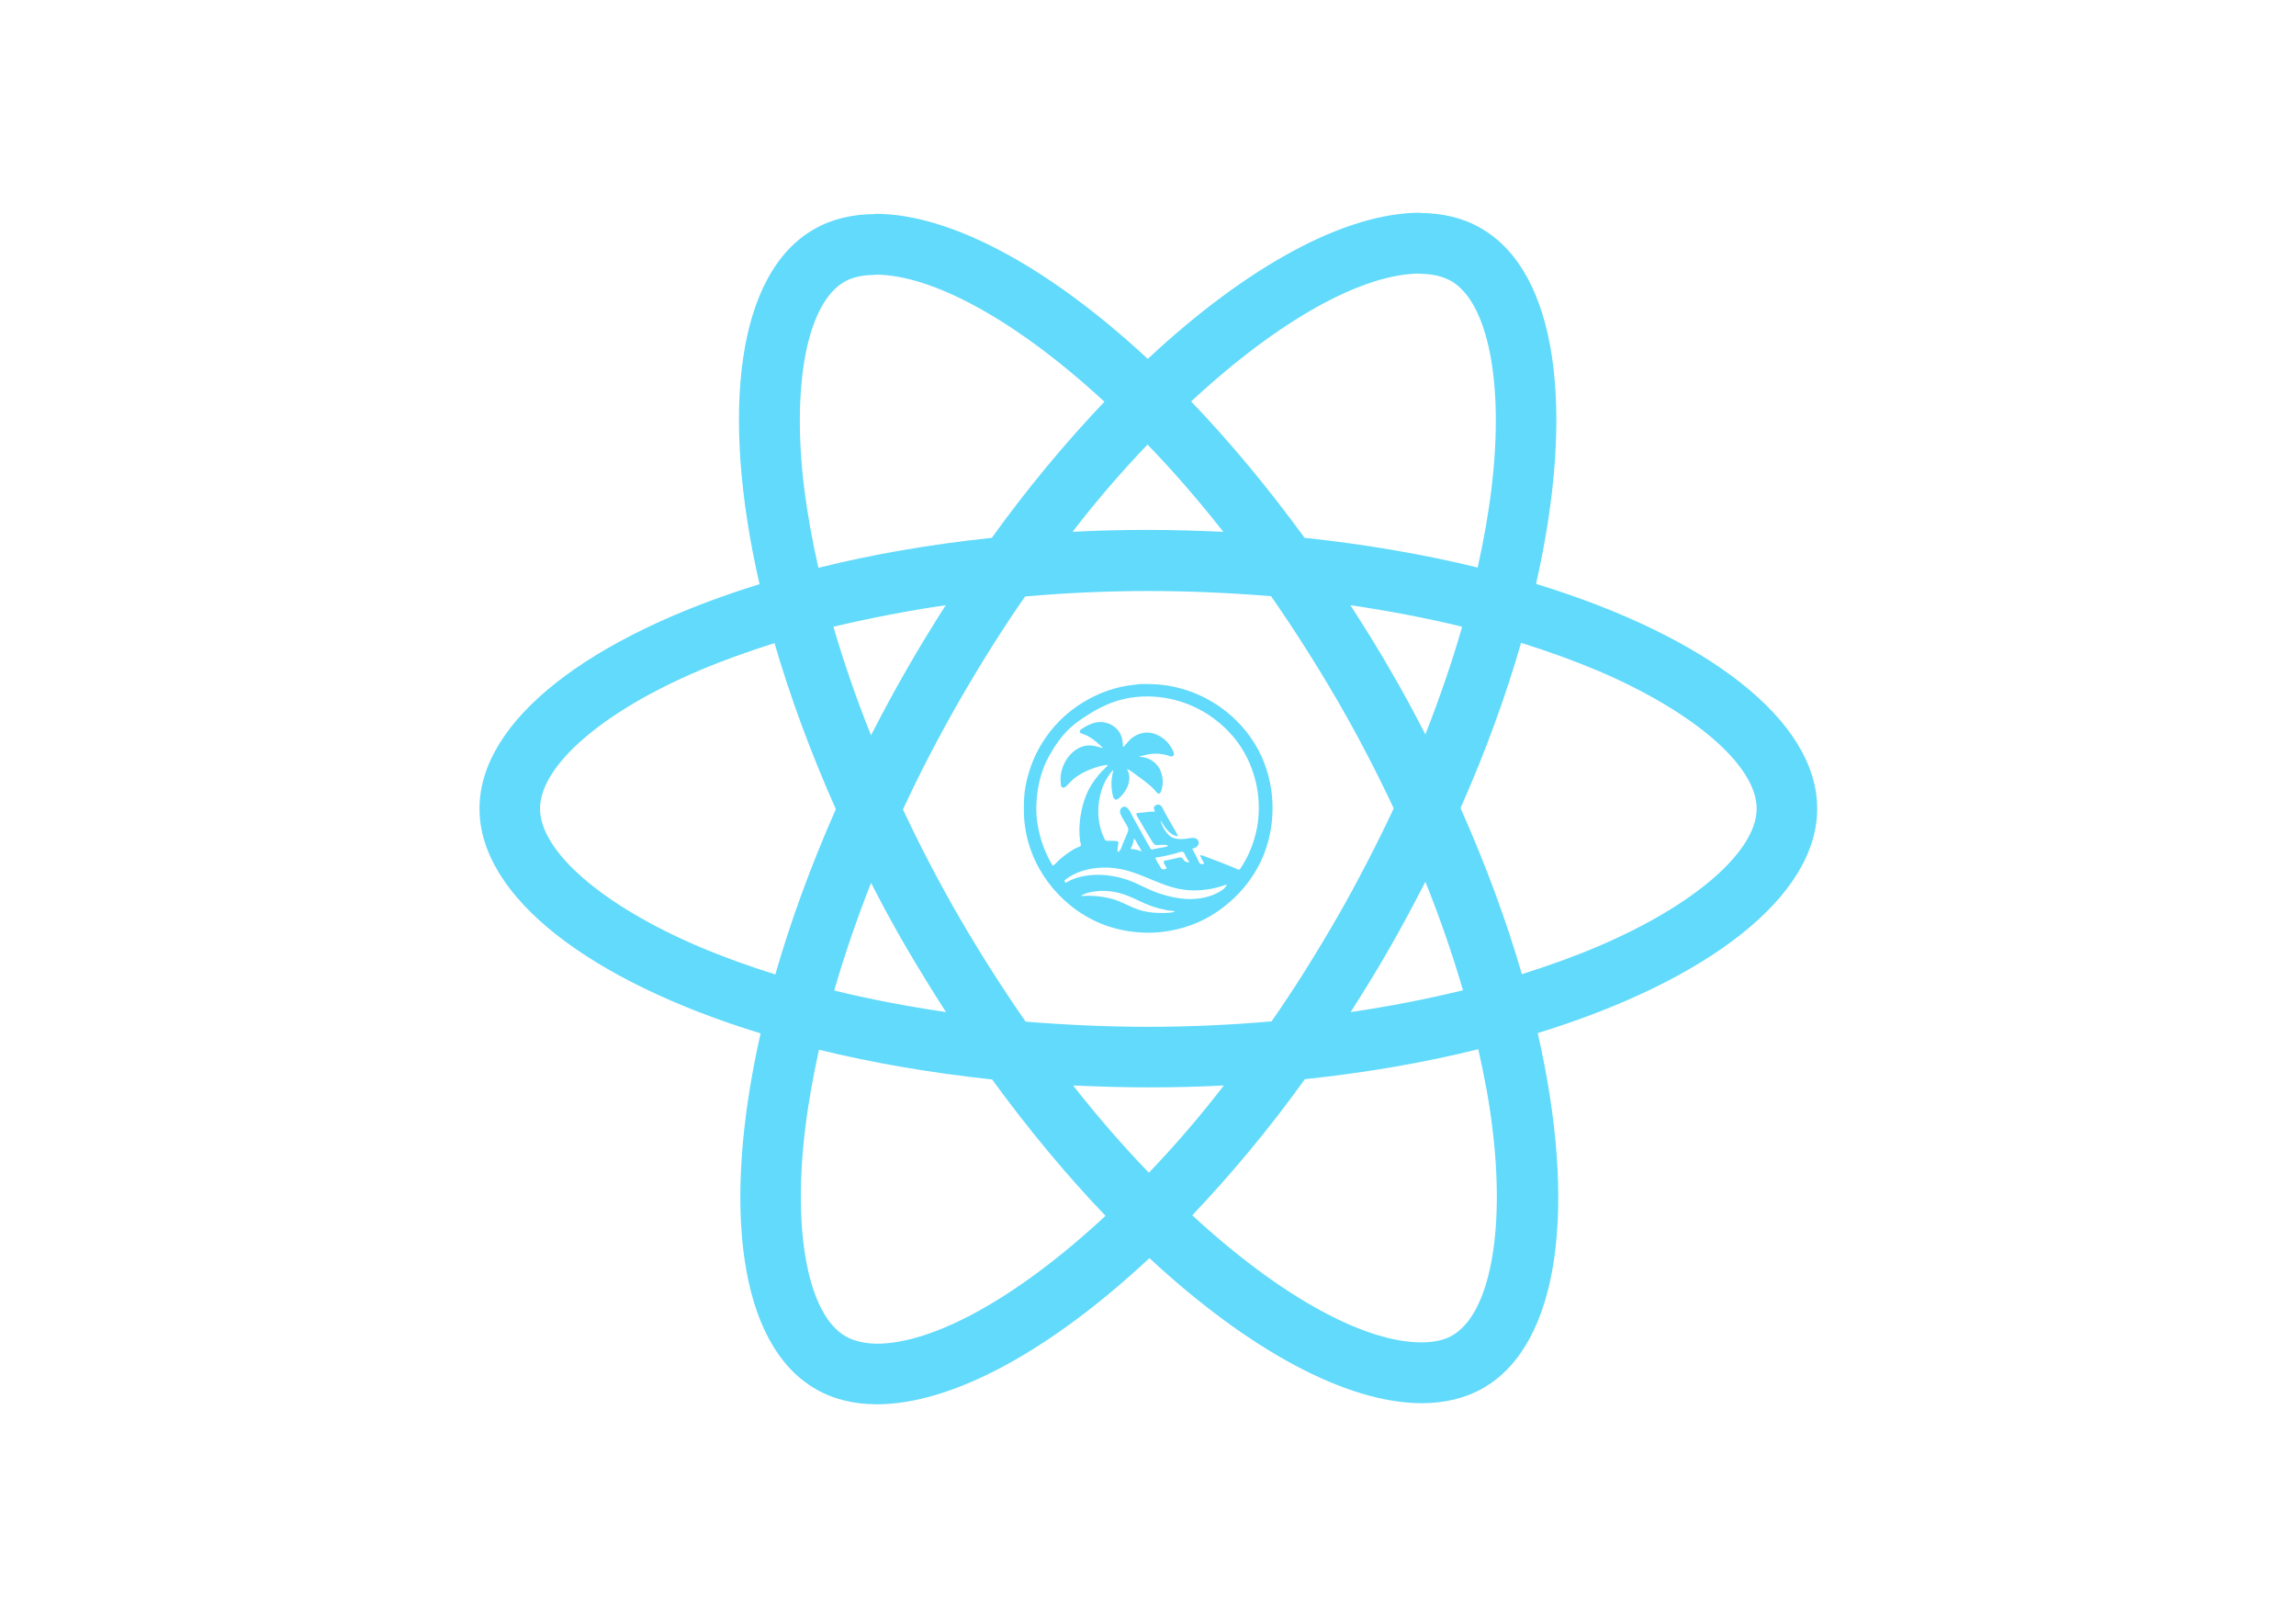
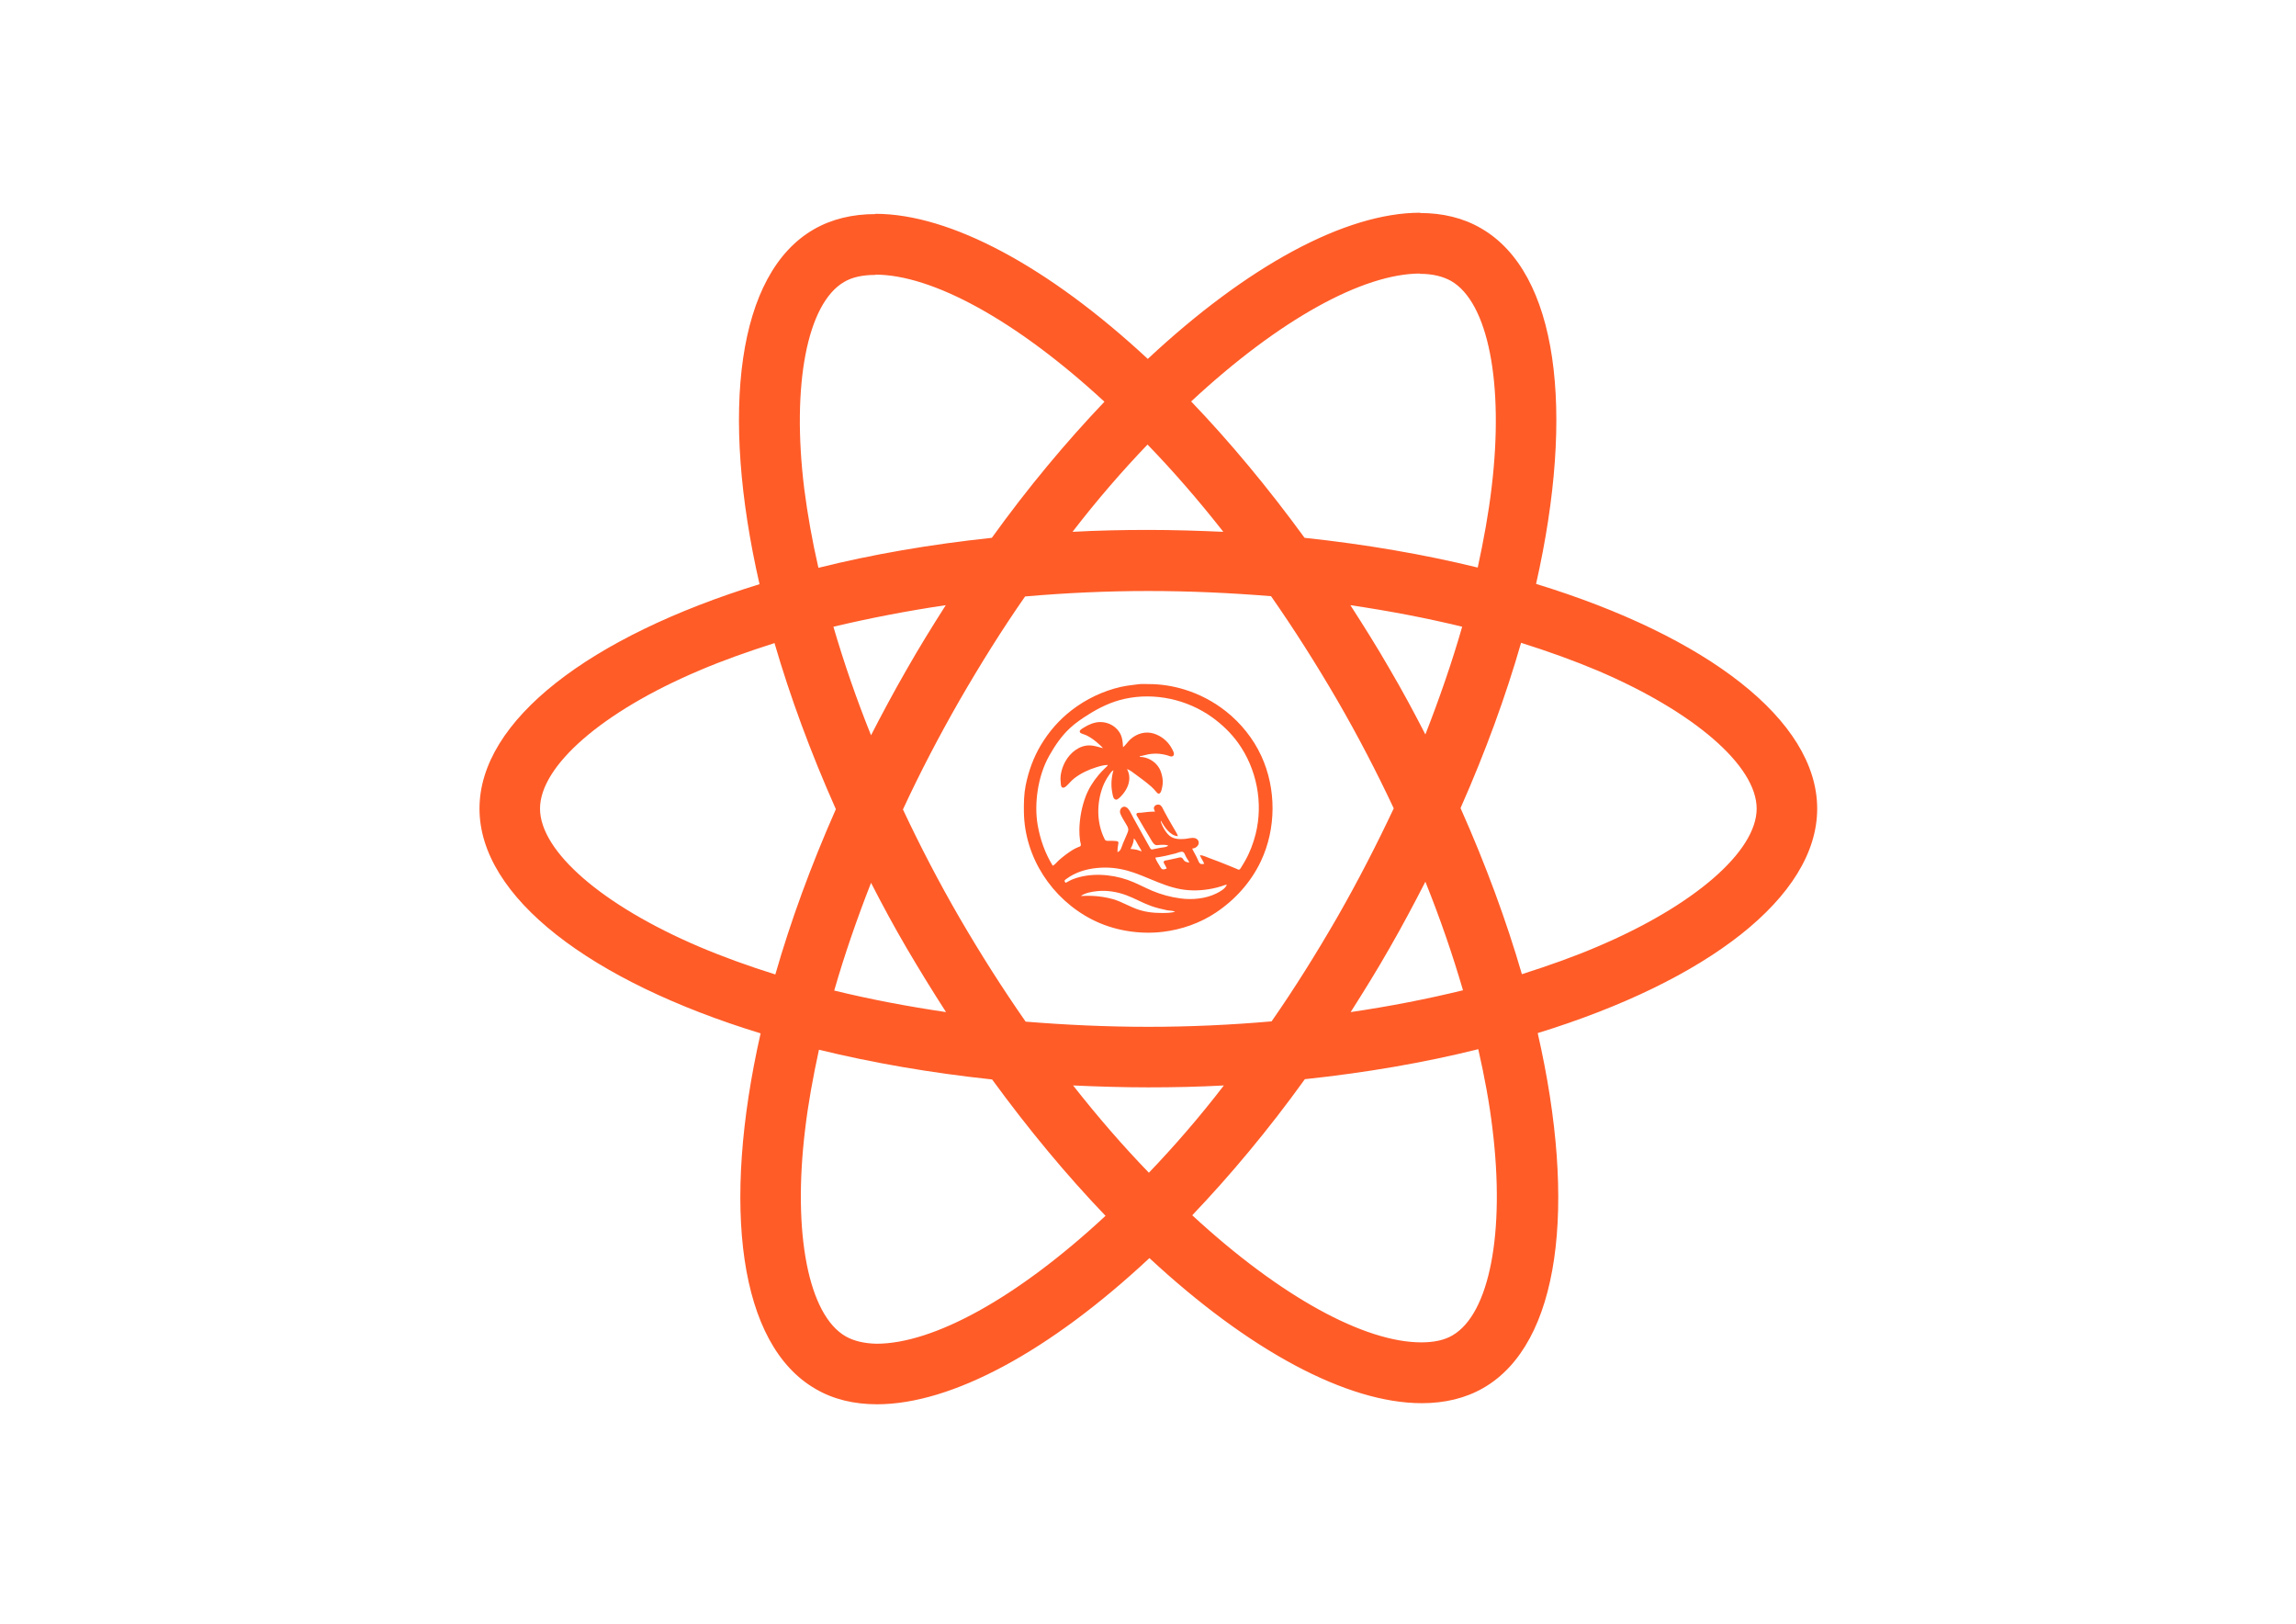
<svg xmlns="http://www.w3.org/2000/svg" width="5355px" height="3786px" viewBox="0 0 5355 3786" version="1.1">
  <g id="logo" stroke="none" fill="none" transform="translate(0.9778, 0)" fill-rule="evenodd" stroke-width="1">
-     <g id="Layer_1" transform="translate(1117.351, 496.0658)" fill="#61DAFB">
+     <g id="Layer_1" transform="translate(1117.351, 496.0658)" fill="#FF5C28">
      <g id="Group" fill-rule="nonzero">
        <path d="M3119.934,1389.62 C3119.934,1182.926 2861.105,987.044 2464.277,865.571 C2555.853,461.087 2515.153,139.28 2335.817,36.251 C2294.481,12.084 2246.149,0.636 2193.366,0.636 L2193.366,142.46 C2222.619,142.46 2246.149,148.184 2265.863,158.995 C2352.351,208.602 2389.872,397.489 2360.619,640.434 C2353.623,700.216 2342.176,763.178 2328.186,827.412 C2203.541,796.885 2067.449,773.354 1924.362,758.09 C1838.51,640.434 1749.478,533.589 1659.81,440.099 C1867.127,247.397 2061.726,141.824 2194.002,141.824 L2194.002,0 C2019.117,0 1790.178,124.652 1558.695,340.886 C1327.212,125.924 1098.273,2.544 923.389,2.544 L923.389,144.368 C1055.029,144.368 1250.263,249.305 1457.58,440.735 C1368.548,534.225 1279.516,640.434 1194.936,758.09 C1051.213,773.354 915.121,796.885 790.477,828.048 C775.85,764.45 765.039,702.76 757.408,643.614 C727.518,400.669 764.403,211.782 850.255,161.539 C869.333,150.092 894.135,145.004 923.389,145.004 L923.389,3.18 C869.969,3.18 821.638,14.628 779.666,38.795 C600.966,141.824 560.901,462.995 653.113,866.207 C257.557,988.316 0,1183.562 0,1389.62 C0,1595.678 258.829,1792.197 655.657,1913.669 C564.081,2318.154 604.781,2639.961 784.117,2742.99 C825.453,2767.157 873.785,2778.605 927.204,2778.605 C1102.088,2778.605 1331.028,2653.952 1562.511,2437.718 C1793.994,2652.68 2022.933,2776.061 2197.817,2776.061 C2251.236,2776.061 2299.568,2764.613 2341.54,2740.446 C2520.24,2637.417 2560.305,2316.246 2468.093,1913.033 C2862.377,1791.561 3119.934,1595.678 3119.934,1389.62 L3119.934,1389.62 Z M2291.937,965.42 C2268.407,1047.462 2239.154,1132.048 2206.085,1216.633 C2180.011,1165.755 2152.665,1114.876 2122.776,1063.998 C2093.523,1013.119 2062.362,963.513 2031.2,915.178 C2121.504,928.534 2208.628,945.069 2291.937,965.42 Z M2000.675,1642.741 C1951.072,1728.599 1900.196,1810.004 1847.413,1885.686 C1752.658,1893.954 1656.63,1898.406 1559.967,1898.406 C1463.304,1898.406 1367.912,1893.954 1273.793,1886.322 C1221.01,1810.64 1169.498,1729.871 1119.895,1644.649 C1071.563,1561.335 1027.683,1476.75 987.619,1391.528 C1027.047,1306.307 1071.563,1221.085 1119.259,1137.772 C1168.862,1051.914 1219.738,970.508 1272.521,894.826 C1367.276,886.559 1463.304,882.107 1559.967,882.107 C1656.63,882.107 1752.022,886.559 1846.141,894.19 C1898.924,969.872 1950.436,1050.642 2000.039,1135.864 C2048.371,1219.177 2092.251,1303.763 2132.315,1388.984 C2092.251,1474.206 2048.371,1559.428 2000.675,1642.741 Z M2206.085,1560.063 C2240.425,1645.285 2269.679,1730.507 2293.845,1813.184 C2210.536,1833.536 2122.776,1850.707 2031.836,1864.063 C2062.998,1815.092 2094.159,1764.85 2123.412,1713.335 C2152.665,1662.457 2180.011,1610.942 2206.085,1560.063 Z M1561.239,2238.656 C1502.096,2177.602 1442.954,2109.552 1384.447,2035.142 C1441.682,2037.686 1500.188,2039.594 1559.331,2039.594 C1618.474,2039.594 1678.252,2038.322 1736.123,2035.142 C1678.888,2109.552 1619.746,2177.602 1561.239,2238.656 Z M1088.098,1864.063 C997.794,1850.707 910.67,1834.172 827.361,1813.82 C850.891,1731.779 880.144,1647.193 913.213,1562.607 C939.287,1613.486 966.633,1664.365 996.522,1715.243 C1026.411,1766.122 1056.936,1815.728 1088.098,1864.063 Z M1558.059,540.585 C1617.202,601.639 1676.344,669.689 1734.851,744.099 C1677.616,741.555 1619.11,739.647 1559.967,739.647 C1500.824,739.647 1441.046,740.919 1383.175,744.099 C1440.41,669.689 1499.552,601.639 1558.059,540.585 Z M1087.462,915.178 C1056.301,964.148 1025.139,1014.391 995.886,1065.906 C966.633,1116.784 939.287,1167.663 913.213,1218.541 C878.873,1133.32 849.619,1048.098 825.453,965.42 C908.762,945.705 996.522,928.534 1087.462,915.178 Z M511.934,1711.427 C286.81,1615.394 141.179,1489.47 141.179,1389.62 C141.179,1289.771 286.81,1163.211 511.934,1067.814 C566.625,1044.282 626.403,1023.295 688.09,1003.579 C724.339,1128.232 772.034,1257.972 831.177,1390.892 C772.67,1523.177 725.61,1652.281 689.998,1776.297 C627.039,1756.582 567.261,1734.959 511.934,1711.427 Z M854.071,2620.245 C767.583,2570.639 730.062,2381.752 759.315,2138.807 C766.311,2079.025 777.758,2016.062 791.748,1951.828 C916.393,1982.355 1052.485,2005.887 1195.572,2021.15 C1281.424,2138.807 1370.456,2245.652 1460.124,2339.141 C1252.807,2531.844 1058.208,2637.417 925.932,2637.417 C897.315,2636.781 873.149,2631.057 854.071,2620.245 L854.071,2620.245 Z M2362.526,2135.627 C2392.416,2378.572 2355.531,2567.459 2269.679,2617.701 C2250.601,2629.149 2225.799,2634.237 2196.545,2634.237 C2064.905,2634.237 1869.671,2529.3 1662.354,2337.869 C1751.386,2244.38 1840.418,2138.171 1924.998,2020.514 C2068.721,2005.251 2204.813,1981.719 2329.457,1950.556 C2344.084,2014.791 2355.531,2076.481 2362.526,2135.627 L2362.526,2135.627 Z M2607.364,1711.427 C2552.673,1734.959 2492.895,1755.946 2431.208,1775.661 C2394.959,1651.009 2347.264,1521.269 2288.121,1388.348 C2346.628,1256.064 2393.688,1126.96 2429.3,1002.943 C2492.259,1022.659 2552.037,1044.282 2608,1067.814 C2833.124,1163.847 2978.755,1289.771 2978.755,1389.62 C2978.755,1489.47 2832.488,1616.03 2607.364,1711.427 L2607.364,1711.427 Z" id="Shape" />
      </g>
      <path d="M1537.378,1099.483 C1545.027,1098.477 1553.107,1099.162 1560.816,1099.162 C1589.375,1099.162 1617.414,1103.603 1644.738,1112.019 C1679.61,1122.761 1712.09,1139.935 1740.757,1162.53 C1775.894,1190.223 1805.008,1226.547 1823.69,1267.313 C1858.642,1343.584 1858.386,1436.017 1822.577,1511.966 C1799.423,1561.073 1762.278,1602.174 1717.319,1632.147 C1680.636,1656.602 1637.733,1671.571 1594.082,1676.871 C1538.521,1683.618 1478.454,1673.759 1428.506,1648.109 C1334.74,1599.956 1270.993,1503.042 1269.732,1396.835 C1269.489,1376.359 1269.807,1355.76 1273.855,1335.483 C1280.447,1302.459 1291.94,1270.537 1309.202,1241.56 C1327.874,1210.214 1351.993,1182.552 1380.875,1160.25 C1414.745,1134.096 1454.109,1115.285 1495.795,1105.714 C1505.553,1103.474 1515.35,1102.202 1525.194,1100.998 L1528.67,1100.575 C1531.569,1100.222 1534.471,1099.865 1537.378,1099.483 Z M1440.288,1582.053 C1427.386,1583.439 1413.778,1585.791 1402.705,1593.051 C1405.197,1593.651 1408.055,1593.055 1410.655,1593.051 C1416.901,1593.04 1423.207,1592.805 1429.447,1593.079 C1445.067,1593.766 1461.342,1596.269 1476.426,1600.412 C1488.014,1603.595 1498.773,1608.627 1509.545,1613.664 L1512.239,1614.923 C1518.527,1617.854 1524.844,1620.735 1531.356,1623.199 C1550.985,1630.626 1570.524,1632.934 1591.345,1632.934 L1593.252,1632.933 C1603.099,1632.92 1612.867,1632.729 1622.424,1630.034 C1617.115,1627.201 1609.514,1627.733 1603.632,1626.553 C1590.871,1623.992 1578.323,1620.866 1566.049,1616.479 C1546.69,1609.559 1528.857,1599.168 1509.673,1591.908 C1487.816,1583.637 1463.594,1579.55 1440.288,1582.053 Z M1459.803,1527.061 C1434.235,1527.061 1408.376,1531.573 1385.358,1543.194 C1379.782,1546.01 1374.481,1549.365 1369.458,1553.083 C1367.927,1554.216 1365.213,1555.672 1364.647,1557.643 C1364.073,1559.641 1366.125,1561.315 1367.289,1562.594 C1373.043,1559.522 1378.509,1556.271 1384.636,1553.938 C1424.261,1538.859 1472.298,1542.02 1511.842,1555.846 C1531.562,1562.742 1549.732,1573.054 1568.94,1581.141 C1590.422,1590.185 1612.363,1596.049 1635.434,1599.056 C1662.648,1602.602 1693.675,1599.728 1718.552,1587.426 C1727.293,1583.104 1739.429,1576.516 1743.125,1566.945 C1738.56,1567.344 1734.453,1569.304 1730.116,1570.655 C1723.219,1572.803 1716.24,1574.624 1709.156,1576.046 C1685.145,1580.865 1659.612,1581.86 1635.434,1577.486 C1610.812,1573.033 1588.074,1563.725 1565.311,1554.267 L1562.275,1553.005 C1550.637,1548.168 1538.971,1543.347 1527.02,1539.168 C1505.554,1531.662 1482.548,1527.061 1459.803,1527.061 Z M1504.614,1133.608 C1473.965,1140.391 1446.51,1153.598 1420.051,1170.248 C1404.69,1179.913 1389.996,1189.815 1376.685,1202.255 C1356.89,1220.756 1341.761,1243.243 1328.567,1266.73 C1314.972,1290.929 1306.255,1319.132 1302.042,1346.497 C1297.909,1373.344 1297.228,1401.571 1301.963,1428.44 C1307.881,1462.032 1319.145,1493.555 1336.933,1522.71 C1342.911,1519.913 1347.155,1513.536 1352.111,1509.24 C1362.119,1500.567 1372.626,1492.528 1383.913,1485.59 C1388.091,1483.022 1392.384,1481.028 1396.923,1479.201 C1398.635,1478.511 1401.434,1477.881 1402.24,1475.997 C1403.521,1473.005 1401.152,1467.798 1400.745,1464.698 C1399.584,1455.831 1398.883,1446.814 1399.102,1437.867 C1399.738,1411.81 1404.598,1385.389 1413.853,1361 C1420.826,1342.623 1431.48,1325.938 1444.101,1310.964 C1448.383,1305.883 1452.936,1301.154 1457.635,1296.462 C1458.213,1295.884 1458.821,1295.324 1459.436,1294.767 L1460.176,1294.098 C1462.275,1292.204 1464.361,1290.279 1465.585,1287.759 C1456.523,1287.765 1447.46,1290.383 1438.843,1293.041 C1420.279,1298.766 1402.196,1307.262 1386.804,1319.249 C1379.783,1324.718 1374.641,1331.885 1368.001,1337.64 C1365.965,1339.406 1362.316,1341.772 1359.502,1340.44 C1355.25,1338.428 1355.906,1330.045 1355.419,1326.193 C1353.545,1311.373 1359.149,1292.629 1366.27,1279.783 C1377.702,1259.161 1398.84,1241.553 1423.665,1242.168 C1434.386,1242.433 1443.771,1246.165 1454.021,1248.601 C1451.422,1244.902 1447.937,1242.206 1444.625,1239.174 C1436.509,1231.745 1427.632,1224.959 1417.883,1219.827 C1415.268,1218.45 1412.519,1217.434 1409.75,1216.46 L1408.087,1215.878 C1407.256,1215.587 1406.424,1215.294 1405.596,1214.991 C1403.513,1214.228 1400.891,1213.179 1400.108,1210.861 C1398.657,1206.567 1406.375,1202.59 1409.21,1200.78 C1420.168,1193.78 1433.605,1188.023 1446.793,1187.698 C1467.403,1187.192 1487.541,1198.648 1496.031,1218.144 C1499.419,1225.924 1500.098,1234.211 1500.709,1242.527 L1500.823,1244.086 C1500.881,1244.866 1500.939,1245.646 1501,1246.425 C1507.473,1241.139 1512.026,1233.359 1518.347,1227.697 C1533.128,1214.455 1553.359,1208.576 1572.554,1214.537 C1589.901,1219.924 1604.977,1231.916 1613.851,1247.876 C1616.172,1252.051 1622.649,1262.256 1617.97,1266.415 C1614.308,1269.671 1609.663,1267.134 1605.801,1265.783 C1601.812,1264.39 1597.644,1263.691 1593.514,1262.861 C1583.011,1260.752 1570.793,1260.971 1560.267,1262.825 C1553.461,1264.023 1546.81,1266.45 1540.029,1267.455 L1540.029,1268.905 C1558.571,1269.059 1576.507,1279.656 1585.655,1295.736 C1589.445,1302.398 1591.338,1310.023 1592.79,1317.491 C1594.586,1326.721 1593.324,1336.776 1590.806,1345.772 C1589.962,1348.788 1588.43,1353.901 1584.83,1354.596 C1582.285,1355.087 1580.124,1352.548 1578.671,1350.837 C1574.863,1346.351 1571.24,1342.087 1566.772,1338.213 C1555.466,1328.414 1543.512,1319.375 1531.356,1310.659 C1524.902,1306.031 1517.833,1300.014 1510.396,1297.186 C1512.487,1302.232 1514.535,1306.923 1515.247,1312.415 C1517.338,1328.568 1510.588,1343.773 1500.455,1355.924 C1497.363,1359.633 1494.056,1363.368 1490.159,1366.249 C1488.543,1367.444 1486.515,1369.004 1484.377,1368.667 C1477.674,1367.606 1476.876,1357.484 1475.848,1352.298 C1472.367,1334.734 1473.765,1317.29 1478.595,1300.087 C1474.298,1302.27 1471.192,1307.046 1468.494,1310.964 C1462.558,1319.586 1457.408,1328.705 1453.714,1338.52 C1439.005,1377.62 1439.147,1423.417 1458.202,1461.058 C1460.33,1465.262 1463.559,1464.698 1467.753,1464.698 C1472.809,1464.698 1477.913,1464.444 1482.931,1465.115 C1484.884,1465.376 1487.596,1465.144 1489.142,1466.585 C1490.993,1468.313 1490.006,1471.274 1489.58,1473.4 C1488.389,1479.341 1487.991,1484.742 1487.991,1490.803 C1495.902,1489.575 1498.095,1476.869 1500.899,1470.499 C1504.077,1463.283 1507.311,1456.06 1510.251,1448.744 C1511.696,1445.149 1513.63,1441.129 1513.122,1437.142 C1512.553,1432.661 1509.321,1427.91 1507.069,1424.089 C1502.806,1416.857 1497.961,1409.415 1494.823,1401.609 C1492.314,1395.369 1494.65,1387.571 1501.724,1385.342 C1505.625,1384.112 1509.788,1386.524 1512.327,1389.349 C1515.933,1393.361 1518.674,1398.7 1521.268,1403.887 L1522.006,1405.364 C1522.986,1407.324 1523.955,1409.242 1524.953,1411.036 L1555.106,1465.423 C1557.667,1470.028 1560.233,1474.629 1562.853,1479.201 C1563.875,1480.985 1564.916,1483.739 1567.009,1484.5 C1568.874,1485.177 1571.422,1484.214 1573.276,1483.842 C1578.091,1482.876 1582.899,1481.833 1587.732,1480.959 C1593.522,1479.911 1602.35,1480.107 1606.523,1475.575 C1600.419,1473.638 1593.363,1473.753 1587.009,1474.189 C1586.223,1474.243 1585.42,1474.344 1584.609,1474.451 L1583.912,1474.543 C1581.004,1474.924 1578.034,1475.228 1575.456,1473.587 C1570.236,1470.264 1566.767,1462.589 1563.574,1457.446 C1555.701,1444.765 1548.283,1431.892 1540.744,1419.013 C1538.341,1414.907 1535.866,1410.833 1533.536,1406.685 C1532.636,1405.081 1531.301,1402.967 1532.591,1401.199 C1533.932,1399.36 1536.841,1399.234 1539.486,1399.229 L1540.639,1399.229 C1541.481,1399.227 1542.264,1399.213 1542.92,1399.126 C1553.681,1397.708 1564.591,1396.533 1575.445,1396.533 C1574.6,1393.589 1572.184,1390.261 1572.956,1387.109 C1574.685,1380.056 1584.815,1377.849 1589.526,1382.91 C1592.688,1386.307 1594.526,1390.983 1596.584,1395.083 C1599.299,1400.494 1602.391,1405.726 1605.299,1411.036 C1610.389,1420.333 1615.948,1429.375 1621.182,1438.592 C1621.649,1439.416 1622.132,1440.235 1622.62,1441.053 L1623.353,1442.281 C1625.556,1445.967 1627.742,1449.687 1628.929,1453.82 C1610.75,1452.987 1597.104,1431.847 1589.177,1417.562 C1588.545,1419.85 1589.573,1421.891 1590.394,1424.089 C1592.102,1428.654 1594.143,1433.001 1596.712,1437.142 C1600.381,1443.055 1604.586,1449.144 1610.137,1453.437 C1619.988,1461.054 1632.977,1461.097 1644.83,1460.282 C1652.43,1459.759 1661.927,1456.293 1669.404,1458.645 C1676.868,1460.993 1679.872,1469.239 1675.439,1475.574 C1672.119,1480.32 1667.687,1482.112 1662.176,1482.827 C1666.073,1491.201 1671.179,1498.974 1674.879,1507.482 C1676.421,1511.027 1678.028,1516.459 1681.722,1518.329 C1684.181,1519.573 1687.705,1518.414 1690.364,1518.359 C1687.695,1511.286 1682.699,1505.284 1680.245,1498.055 C1687.726,1498.398 1694.962,1502.309 1701.928,1504.805 C1717.739,1510.47 1733.32,1516.744 1748.907,1523 C1754.465,1525.23 1760.055,1527.438 1765.531,1529.862 C1767.534,1530.749 1770.308,1532.822 1772.523,1531.546 C1774.33,1530.504 1775.499,1528.019 1776.613,1526.336 C1779.73,1521.627 1782.553,1516.738 1785.35,1511.833 C1796.549,1492.19 1804.763,1470.666 1810.25,1448.744 C1828.35,1376.443 1812.823,1296.668 1769.329,1236.273 C1752.618,1213.069 1731.602,1193.008 1708.433,1176.395 C1650.449,1134.821 1574.377,1118.171 1504.614,1133.608 Z M1623.147,1494.16 C1607.776,1498.175 1591.935,1501.813 1576.167,1503.856 C1578.241,1510.929 1583.308,1517.808 1587.018,1524.161 C1588.452,1526.617 1589.986,1529.906 1592.82,1530.972 C1596.021,1532.176 1599.889,1530.222 1602.91,1529.237 C1601.511,1525.403 1599.158,1521.954 1597.232,1518.359 C1596.438,1516.877 1595.21,1515.122 1595.864,1513.362 C1597.101,1510.037 1602.235,1510.232 1605.078,1509.655 C1612.571,1508.132 1619.986,1506.231 1627.484,1504.726 C1630.246,1504.172 1634.092,1502.669 1636.869,1503.597 C1640.506,1504.813 1641.615,1509.156 1644.259,1511.547 C1647.29,1514.289 1651.823,1514.71 1655.671,1515.459 C1653.323,1510.165 1649.42,1505.533 1646.918,1500.23 C1645.463,1497.146 1644.268,1492.609 1641.082,1490.827 C1636.694,1488.371 1627.632,1492.988 1623.147,1494.16 Z M1526.297,1458.896 C1525.573,1468.09 1522.758,1475.57 1518.347,1483.552 C1523.402,1484.193 1528.559,1484.421 1533.525,1485.654 C1537.246,1486.578 1540.676,1488.34 1544.366,1489.353 C1542.393,1483.945 1538.732,1479.12 1535.896,1474.125 C1533.032,1469.083 1530.469,1462.956 1526.297,1458.896 Z" id="Combined-Shape-Copy" fill-rule="nonzero" />
    </g>
  </g>
</svg>
